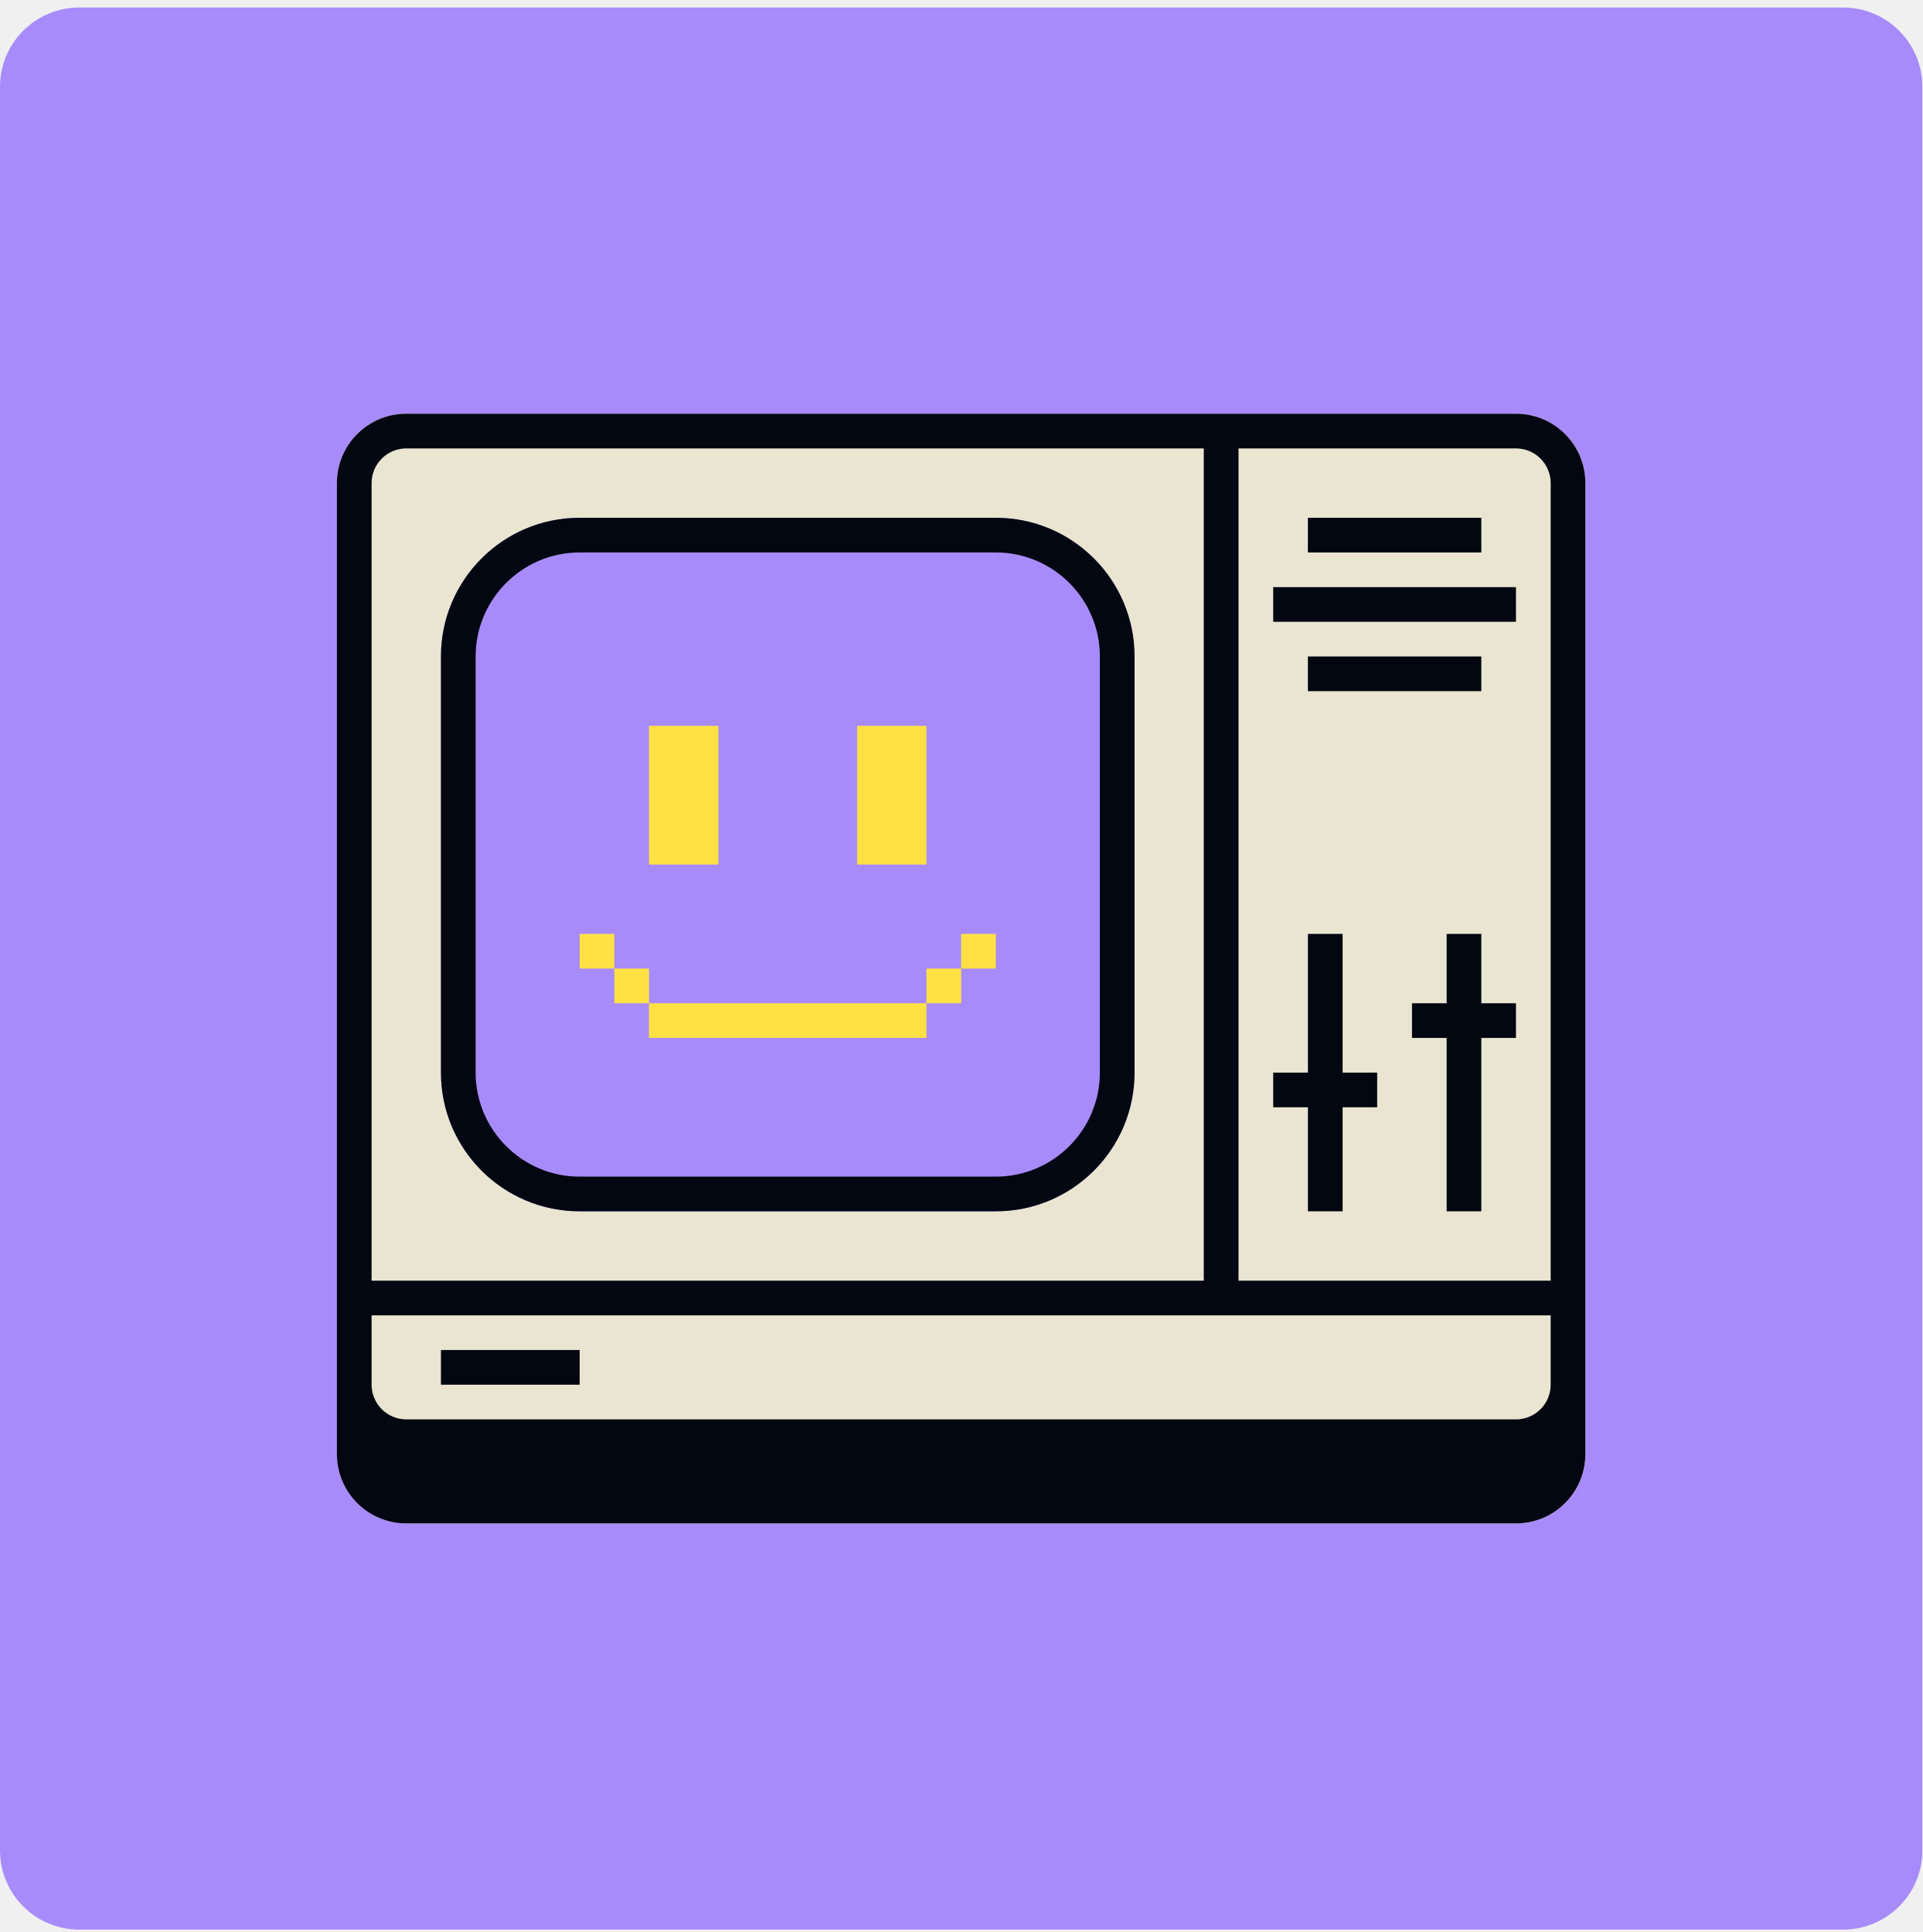
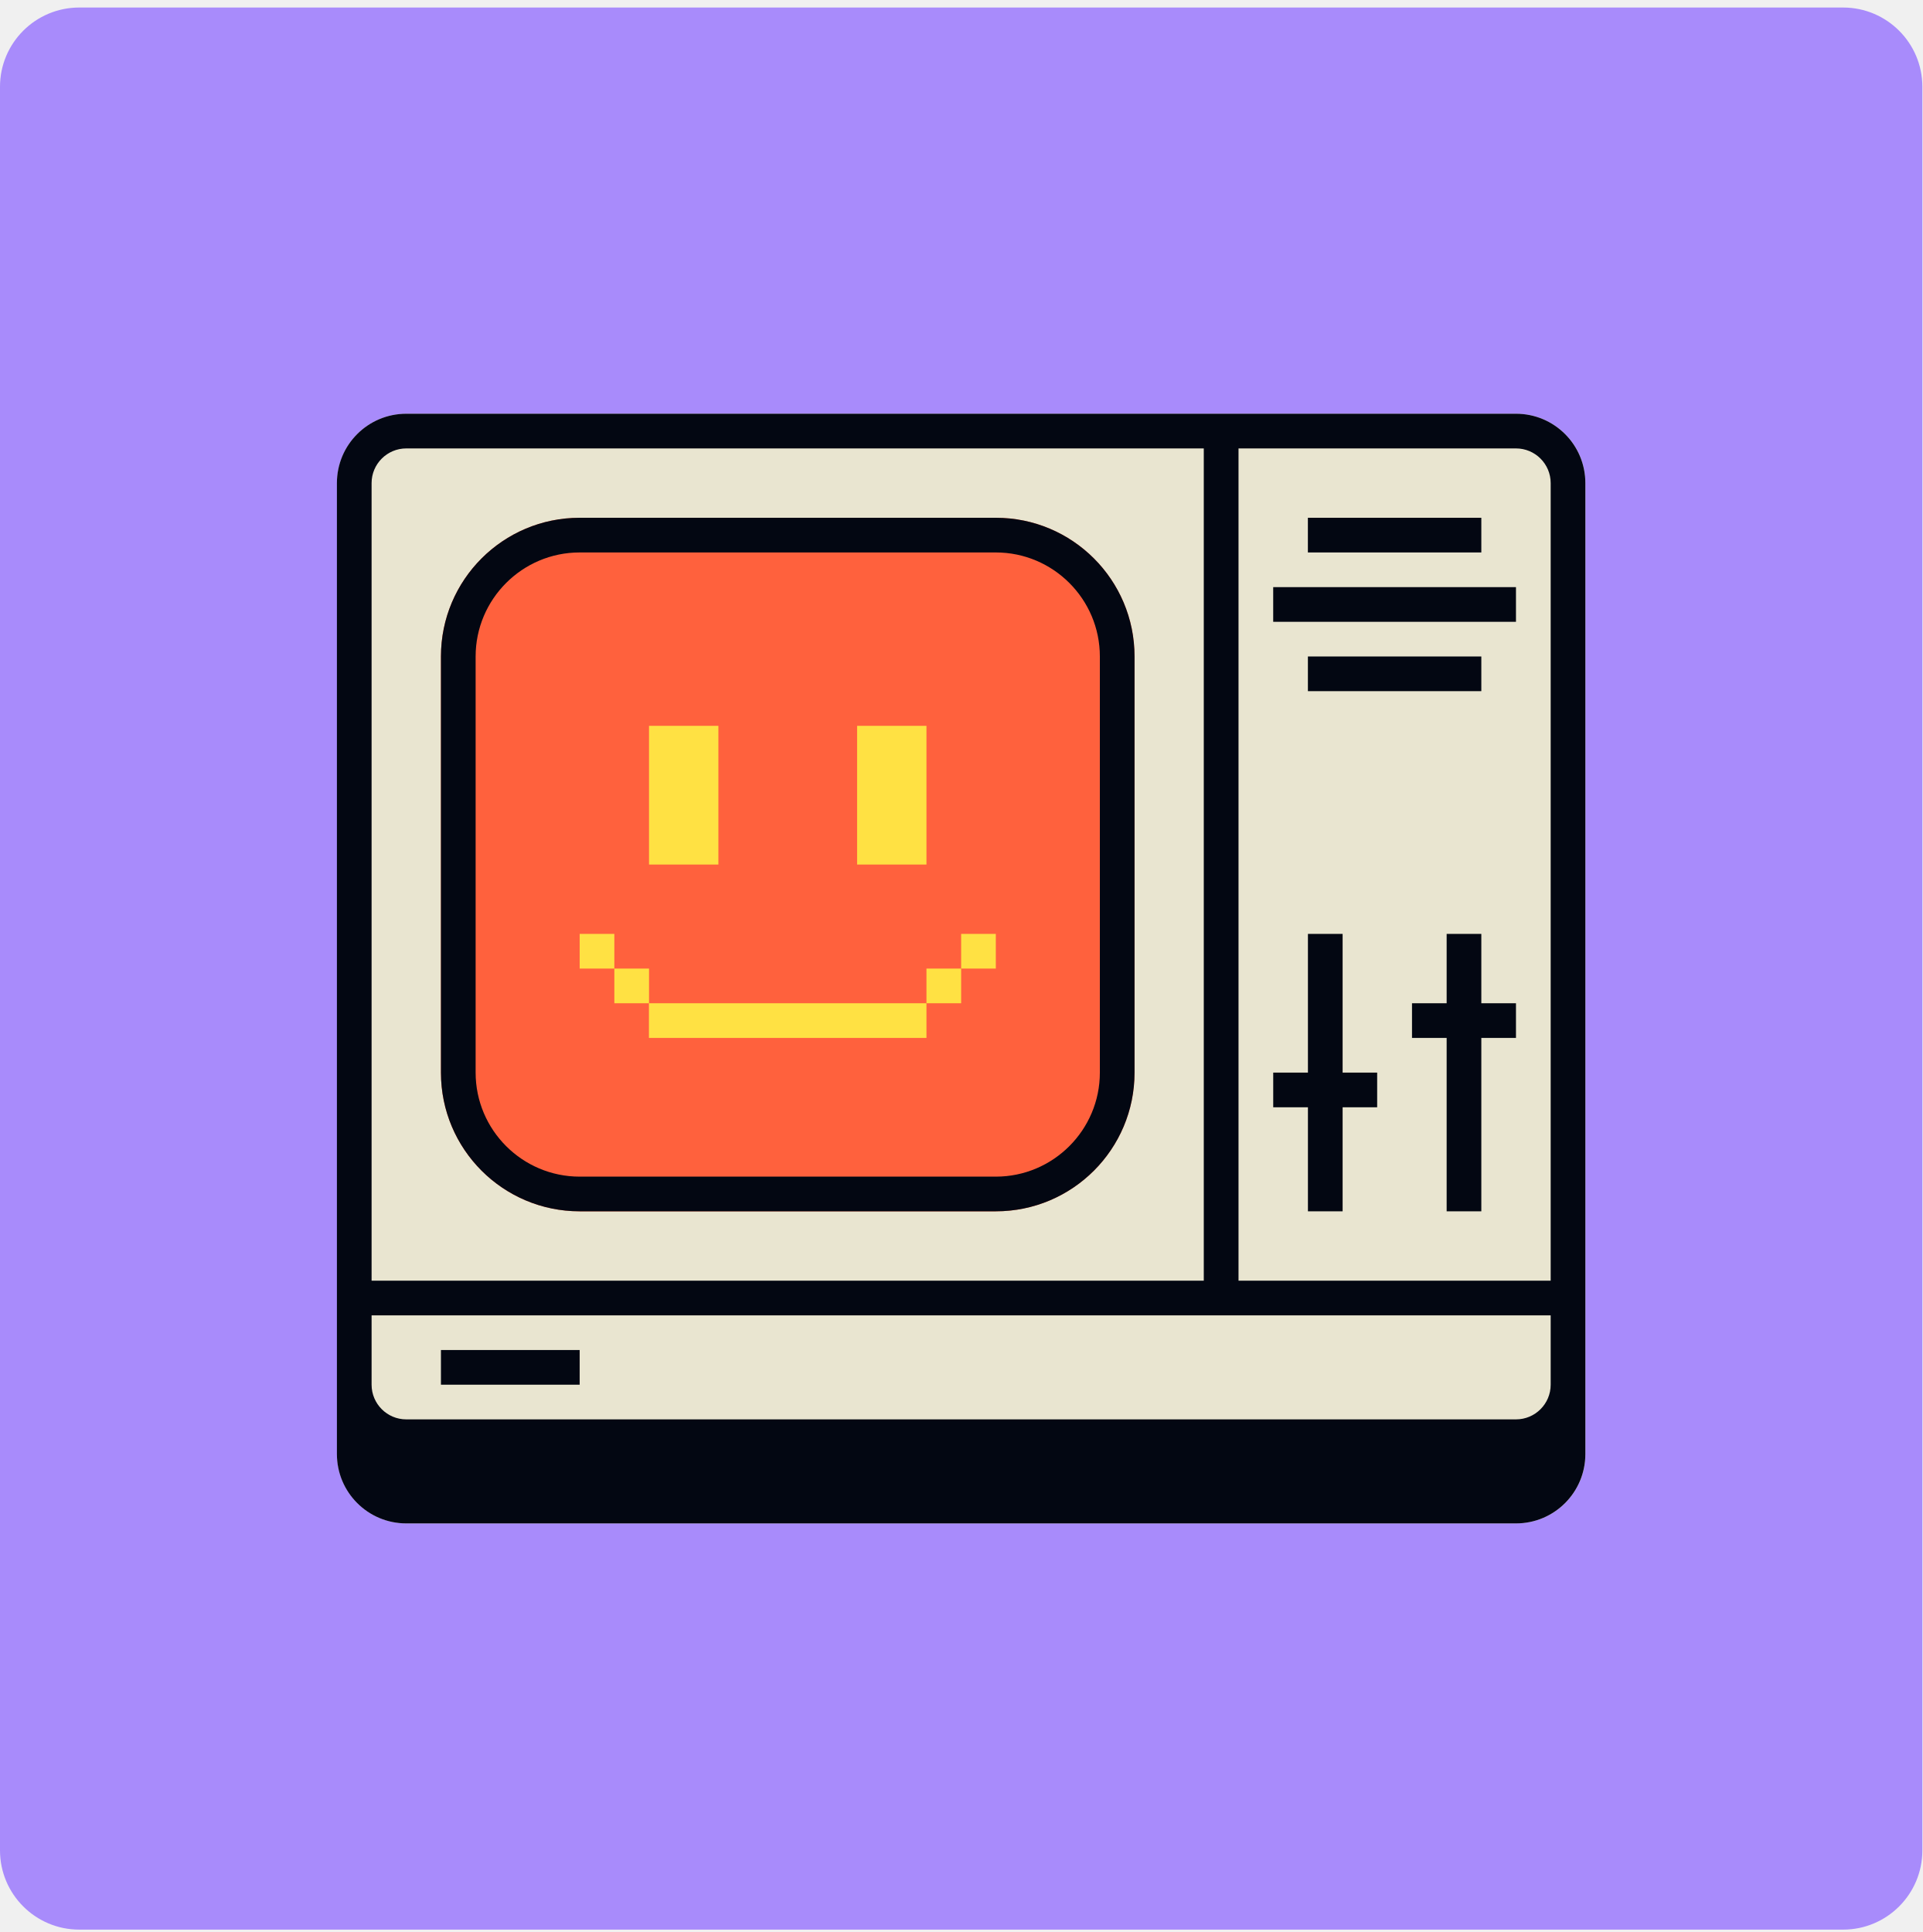
<svg xmlns="http://www.w3.org/2000/svg" width="194" height="195" viewBox="0 0 194 195" fill="none">
  <rect y="0.76" width="194" height="194" rx="8" fill="#a88bfb" />
  <g clip-path="url(#clip0_20184_3689)">
    <path d="M160 132.76V48.76C160 44.894 156.866 41.76 153.001 41.76H41.008C37.143 41.76 34.009 44.894 34.009 48.76V146.76C34.009 150.626 37.143 153.76 41.008 153.76H153.001C156.866 153.76 160 150.626 160 146.76V132.76Z" fill="#E9E5D0" />
-     <path d="M100.496 52.26H58.498C50.768 52.26 44.499 58.528 44.499 66.26V108.26C44.499 115.991 50.768 122.26 58.498 122.26H100.496C108.227 122.26 114.495 115.991 114.495 108.26V66.26C114.495 58.528 108.227 52.26 100.496 52.26Z" fill="#a88bfb" />
+     <path d="M100.496 52.26H58.498C50.768 52.26 44.499 58.528 44.499 66.26V108.26C44.499 115.991 50.768 122.26 58.498 122.26H100.496C108.227 122.26 114.495 115.991 114.495 108.26V66.26C114.495 58.528 108.227 52.26 100.496 52.26Z" fill="#FF613D" />
    <path d="M100.495 94.26H96.996V97.76H100.495V94.26Z" fill="#FFE143" />
    <path d="M135.493 94.26H131.993V108.26H128.49V111.76H131.993V122.26H135.493V111.76H138.98V108.26H135.493V94.26Z" fill="#030712" />
    <path d="M149.492 94.26H145.992V101.26H142.496V104.76H145.992V122.26H149.492V104.76H152.988V101.26H149.492V94.26Z" fill="#030712" />
    <path d="M149.492 52.26H131.988V55.76H149.492V52.26Z" fill="#030712" />
    <path d="M149.492 66.26H131.99V69.76H149.492V66.26Z" fill="#030712" />
    <path d="M152.988 59.26H128.488V62.76H152.988V59.26Z" fill="#030712" />
    <path d="M96.996 97.76H93.496V101.26H96.996V97.76Z" fill="#FFE143" />
    <path d="M65.498 97.76H61.998V101.26H65.489V104.76H93.496V101.26H65.498V97.76Z" fill="#FFE143" />
    <path d="M61.998 94.26H58.498V97.76H61.998V94.26Z" fill="#FFE143" />
    <path d="M72.498 73.26H65.498V87.26H72.498V73.26Z" fill="#FFE143" />
    <path d="M93.496 73.26H86.497V87.26H93.496V73.26Z" fill="#FFE143" />
    <path d="M100.496 52.26H58.498C50.768 52.26 44.499 58.528 44.499 66.26V108.26C44.499 115.991 50.768 122.26 58.498 122.26H100.496C108.227 122.26 114.495 115.991 114.495 108.26V66.26C114.495 58.528 108.227 52.26 100.496 52.26ZM110.995 108.26C110.995 114.049 106.284 118.76 100.496 118.76H58.498C52.71 118.76 47.999 114.049 47.999 108.26V66.26C47.999 60.471 52.71 55.76 58.498 55.76H100.496C106.284 55.76 110.995 60.471 110.995 66.26V108.26Z" fill="#030712" />
    <path d="M58.498 136.26H44.499V139.76H58.498V136.26Z" fill="#030712" />
    <path d="M159.991 132.76V48.76C159.991 44.894 156.857 41.76 152.992 41.76H40.999C37.134 41.76 34 44.894 34 48.76V146.76C34 150.626 37.134 153.76 40.999 153.76H152.992C156.857 153.76 159.991 150.626 159.991 146.76V132.76ZM37.5 48.76C37.5 46.83 39.069 45.26 40.999 45.26H121.482V129.26H37.5V48.76ZM156.491 139.76C156.491 141.69 154.922 143.26 152.992 143.26H40.999C39.069 143.26 37.5 141.69 37.5 139.76V132.76H156.491V139.76ZM156.491 129.26H124.988V45.26H152.992C154.922 45.26 156.491 46.83 156.491 48.76V129.26Z" fill="#030712" />
  </g>
  <defs>
    <clipPath id="clip0_20184_3689">
      <rect width="126" height="112" fill="white" transform="translate(34 41.7598)" />
    </clipPath>
  </defs>
</svg>
